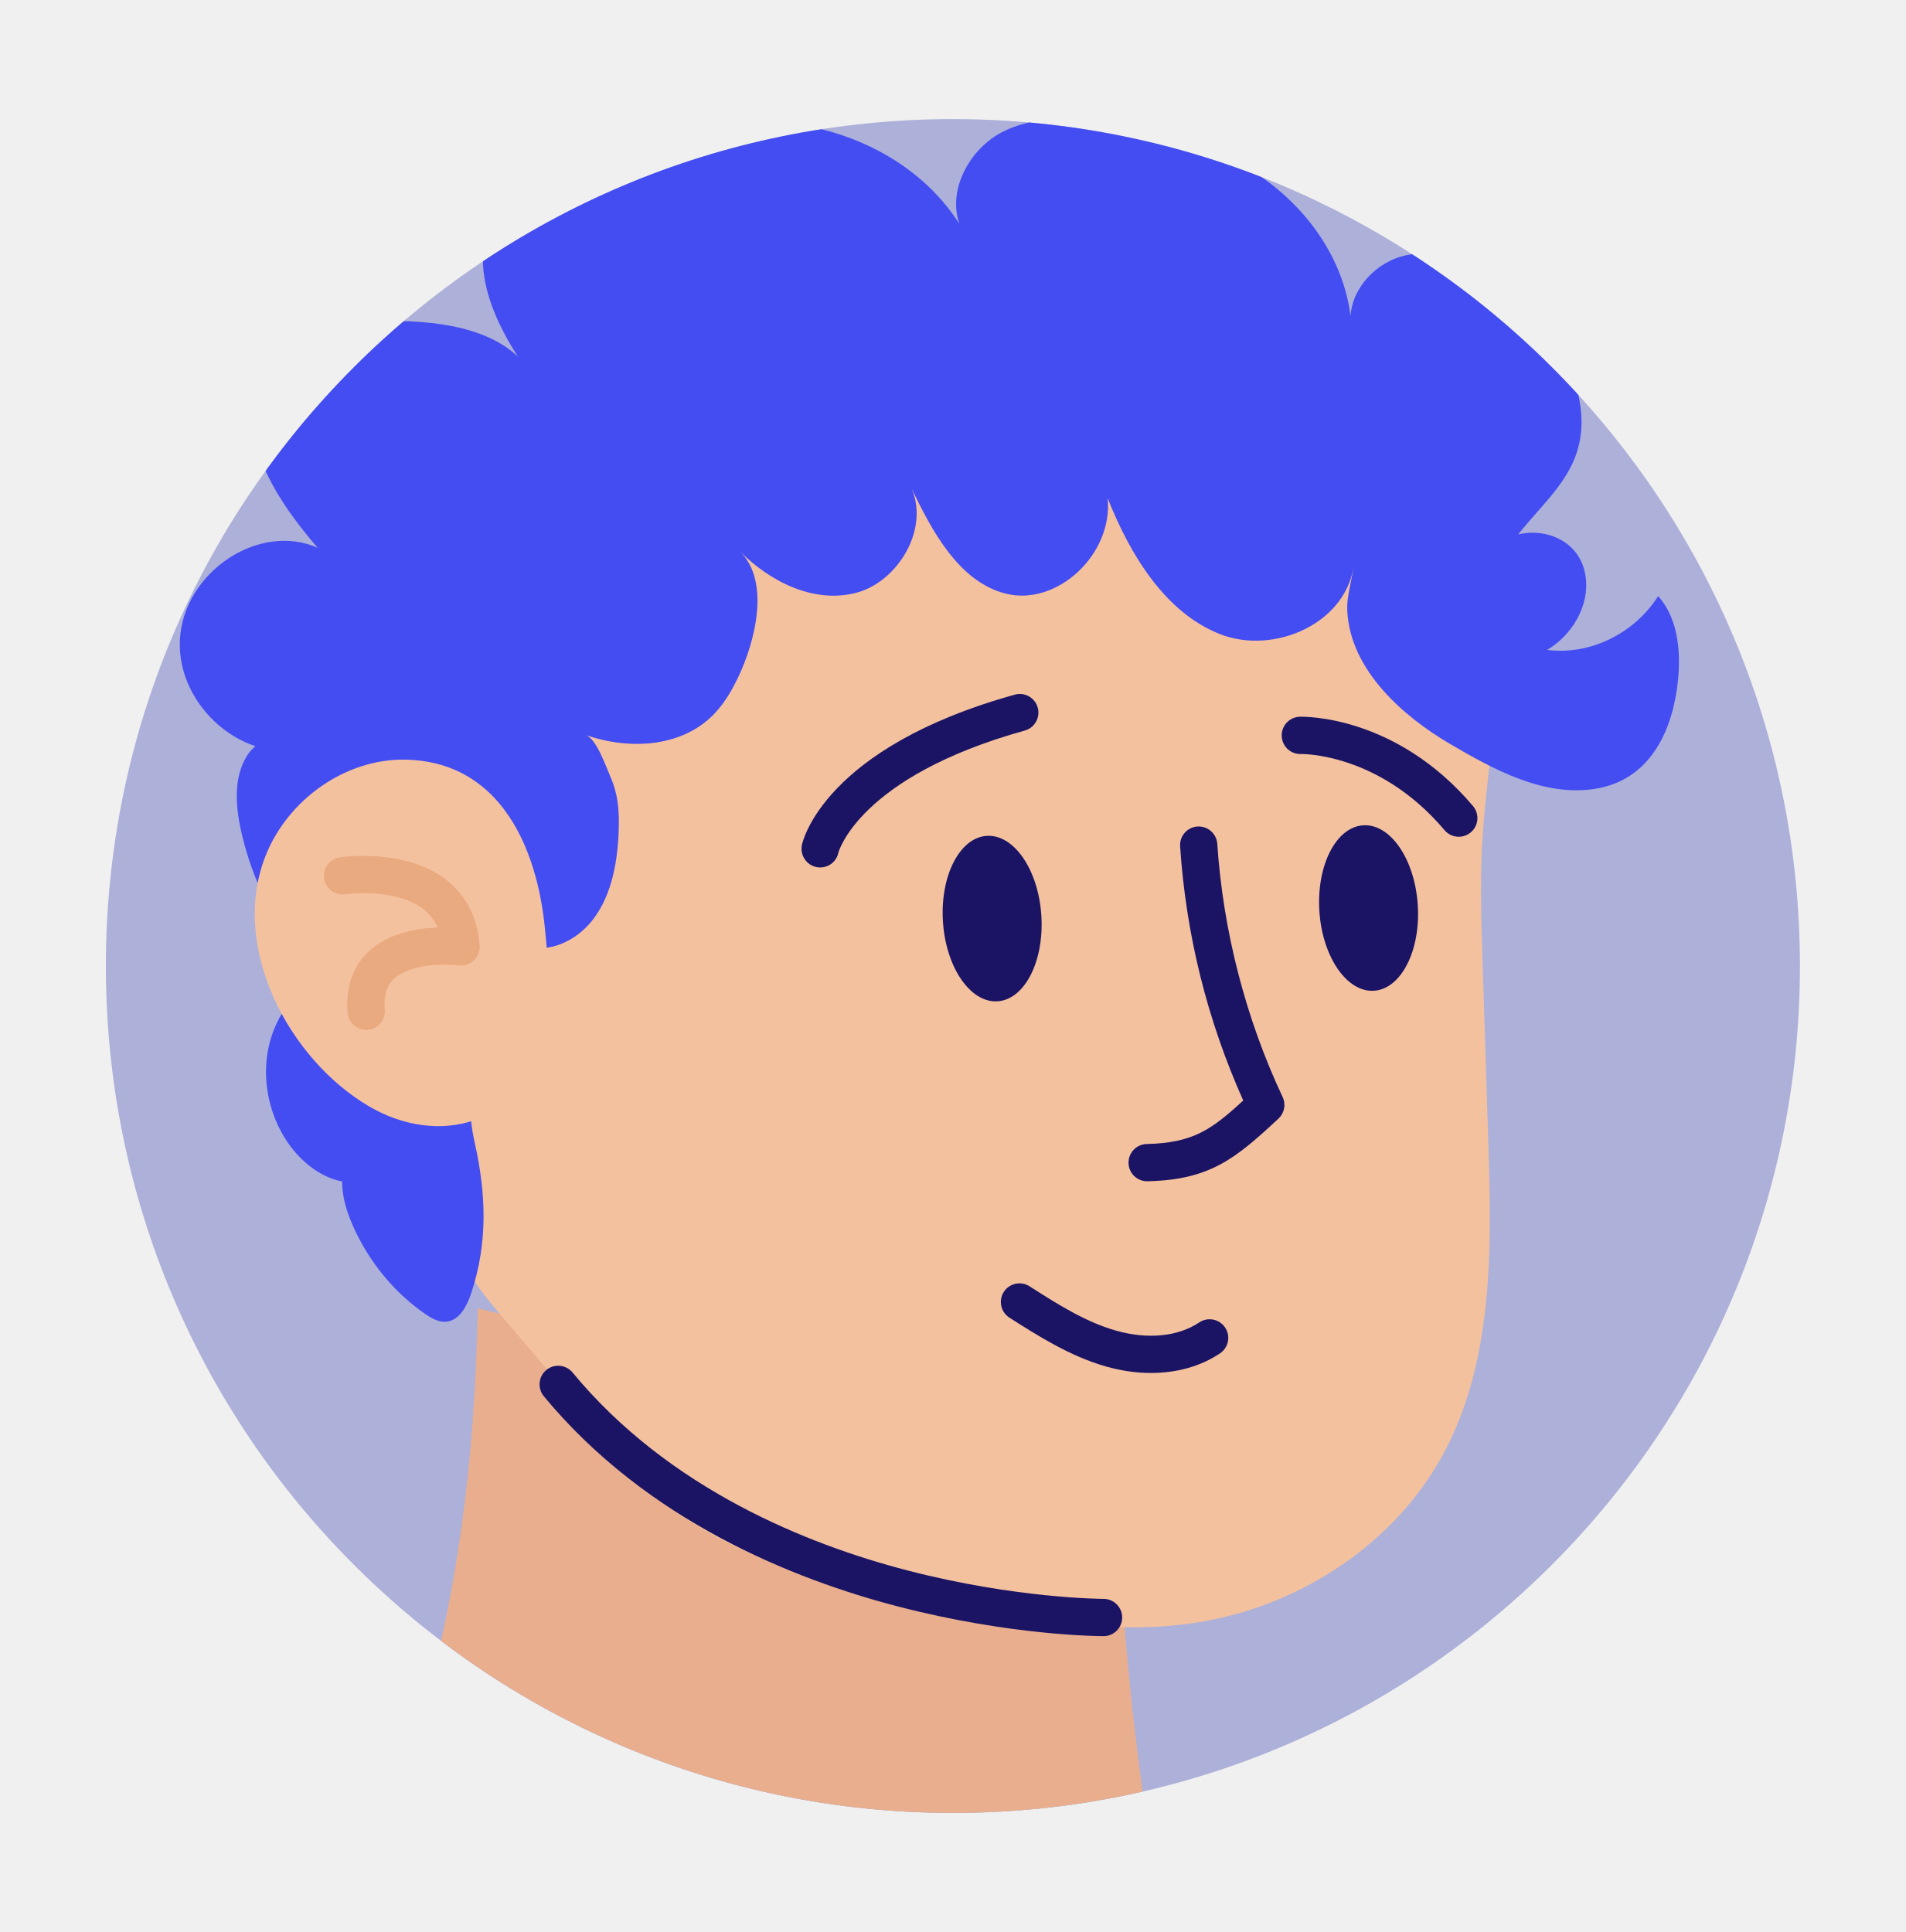
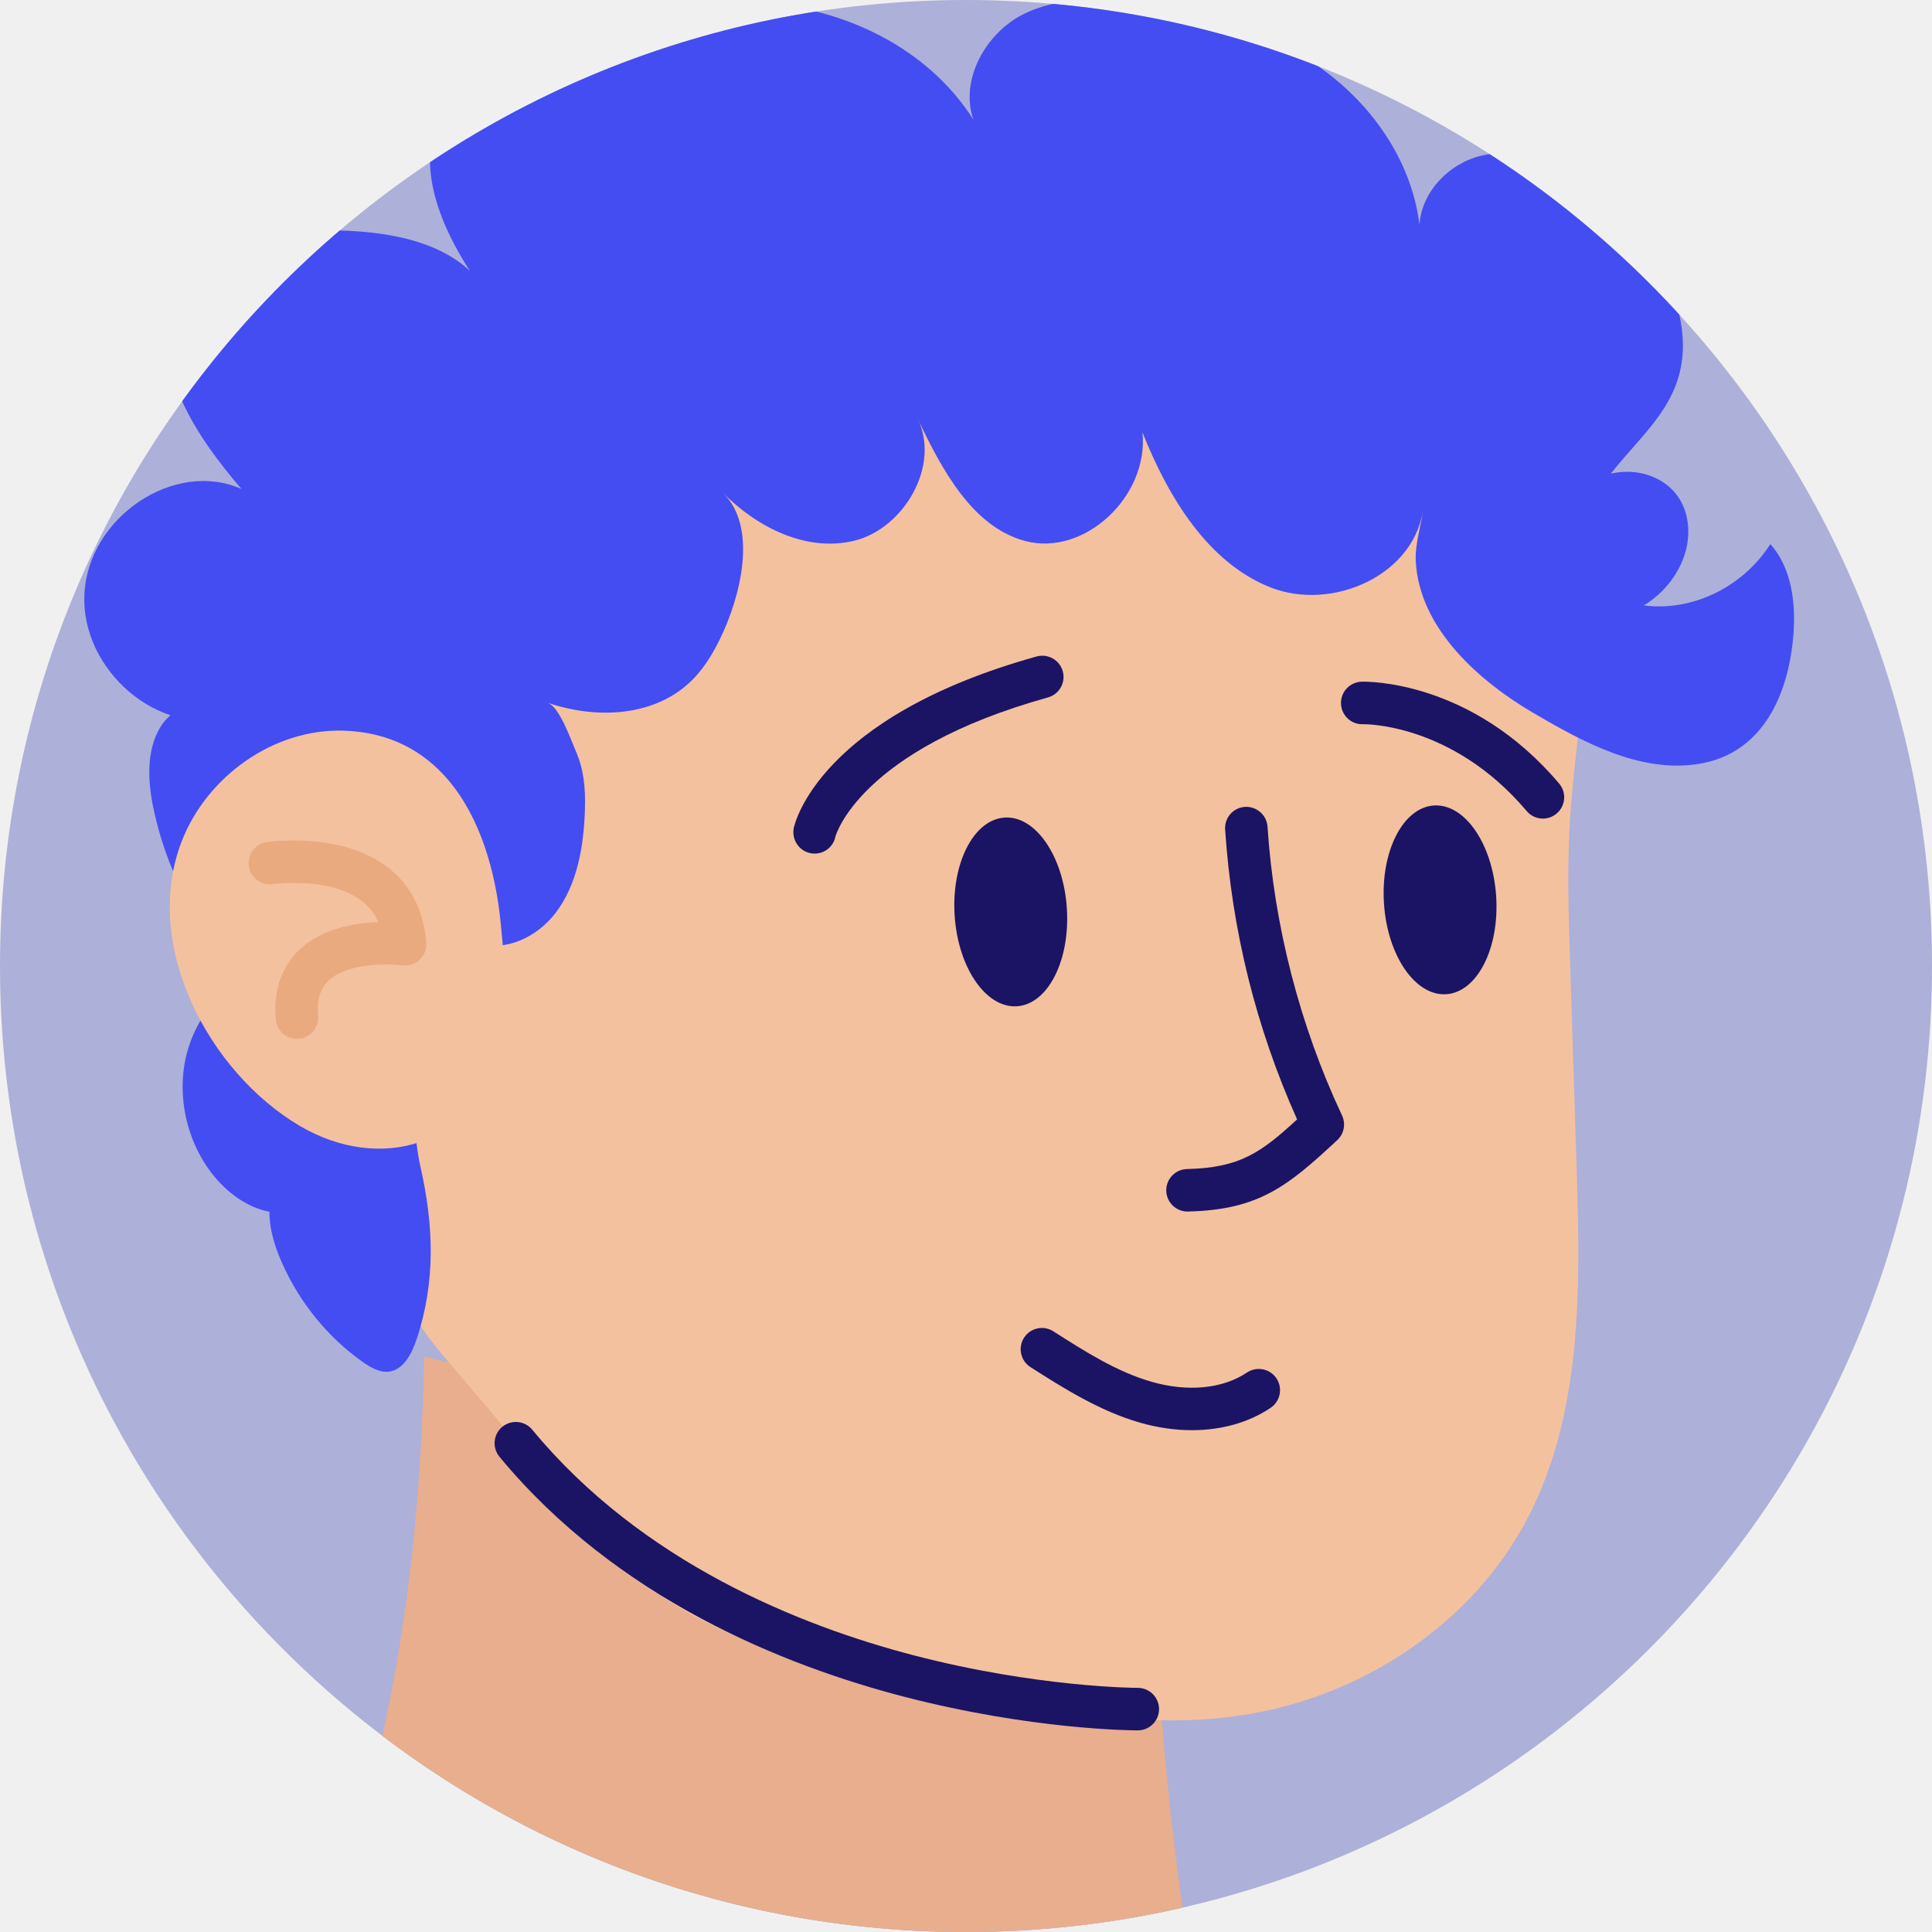
- <svg xmlns="http://www.w3.org/2000/svg" width="72" height="73" viewBox="0 0 72 73" fill="none">
-   <g clip-path="url(#clip0_51487_16429)">
-     <path d="M68 4.5H4V68.5H68V4.5Z" fill="#ADB0D9" />
-     <path d="M43.284 68.5H14.802C14.903 68.199 15.007 67.9 15.108 67.6C17.14 61.578 17.933 55.747 18.049 49.434C25.261 51.27 32.834 50.483 40.275 50.406C43.044 50.378 42.113 52.545 42.149 54.561C42.193 57.081 42.323 59.6 42.541 62.112C42.725 64.248 42.973 66.379 43.284 68.5Z" fill="#ADB0D9" />
-     <path d="M43.284 68.5H14.802C14.903 68.199 15.007 67.9 15.108 67.6C17.14 61.578 17.933 55.747 18.049 49.434C25.261 51.27 32.834 50.483 40.275 50.406C43.044 50.378 42.113 52.545 42.149 54.561C42.193 57.081 42.323 59.6 42.541 62.112C42.725 64.248 42.973 66.379 43.284 68.5Z" fill="#E8AE8E" />
-     <path d="M23.085 54.589C23.131 54.644 23.178 54.699 23.224 54.753C23.818 55.452 24.416 56.154 25.115 56.75C28.759 59.85 34.431 60.206 38.92 61.081C41.646 61.612 44.375 61.703 47.062 60.88C50.159 59.93 52.938 57.836 54.495 54.995C56.432 51.454 56.355 47.197 56.227 43.162C56.154 40.873 56.081 38.584 56.008 36.294C55.962 34.858 55.917 33.42 55.99 31.985C56.169 28.449 57.093 24.821 56.33 21.296C55.697 18.37 53.249 15.316 50.518 14.076C46.207 12.119 41.042 11.603 36.377 12.13C33.002 12.511 29.568 12.916 26.465 14.295C23.677 15.534 20.064 17.114 18.575 19.881C16.687 23.388 15.613 27.443 15.156 31.383C14.779 34.639 14.847 37.948 15.363 41.186C15.85 44.249 16.666 47.036 18.691 49.418C20.154 51.142 21.619 52.865 23.085 54.589Z" fill="#F4C19F" />
-     <path d="M43.339 44.634C42.957 44.634 42.643 44.33 42.635 43.947C42.626 43.558 42.933 43.235 43.322 43.226C45.077 43.185 45.777 42.677 46.968 41.582C45.607 38.539 44.805 35.311 44.584 31.978C44.558 31.59 44.851 31.255 45.239 31.229C45.625 31.205 45.962 31.497 45.988 31.884C46.206 35.166 47.059 38.475 48.457 41.452C48.588 41.729 48.524 42.058 48.3 42.266C46.669 43.785 45.709 44.579 43.354 44.633C43.35 44.634 43.345 44.634 43.339 44.634Z" fill="#1B1464" />
-     <path d="M37.688 37.834C38.714 37.767 39.454 36.313 39.341 34.587C39.228 32.86 38.304 31.516 37.277 31.583C36.251 31.65 35.511 33.104 35.624 34.831C35.737 36.557 36.661 37.901 37.688 37.834Z" fill="#1B1464" />
-     <path d="M51.909 37.435C52.935 37.367 53.676 35.913 53.562 34.187C53.449 32.461 52.525 31.116 51.499 31.184C50.472 31.251 49.732 32.705 49.845 34.431C49.959 36.157 50.883 37.502 51.909 37.435Z" fill="#1B1464" />
-     <path d="M55.11 31.617C54.911 31.617 54.711 31.532 54.573 31.367C52.092 28.433 49.176 28.491 49.148 28.49C48.755 28.504 48.435 28.197 48.422 27.807C48.41 27.418 48.715 27.095 49.105 27.082C49.25 27.078 52.733 27.009 55.649 30.457C55.9 30.754 55.863 31.198 55.566 31.449C55.431 31.562 55.27 31.617 55.11 31.617Z" fill="#1B1464" />
-     <path d="M30.988 32.776C30.939 32.776 30.89 32.771 30.84 32.761C30.46 32.682 30.217 32.303 30.296 31.923C30.327 31.774 31.142 28.25 38.339 26.247C38.714 26.143 39.101 26.362 39.205 26.736C39.309 27.111 39.09 27.499 38.716 27.603C32.447 29.349 31.68 32.193 31.672 32.221C31.602 32.554 31.313 32.776 30.988 32.776Z" fill="#1B1464" />
-     <path d="M43.484 51.877C42.927 51.877 42.349 51.795 41.768 51.628C40.415 51.24 39.204 50.469 38.136 49.788C37.809 49.579 37.713 49.143 37.921 48.816C38.13 48.489 38.565 48.392 38.893 48.601C39.927 49.262 40.997 49.945 42.153 50.275C43.352 50.618 44.502 50.506 45.307 49.967C45.63 49.751 46.067 49.838 46.284 50.16C46.5 50.483 46.413 50.92 46.09 51.137C45.361 51.626 44.457 51.877 43.484 51.877Z" fill="#1B1464" />
-     <path d="M17.934 43.174C17.446 41.021 17.985 38.586 18.091 36.392C18.105 36.115 18.13 35.809 18.314 35.613C18.688 35.215 19.299 35.571 19.803 35.737C20.737 36.044 21.785 35.55 22.404 34.742C23.133 33.79 23.345 32.502 23.377 31.272C23.395 30.576 23.338 29.982 23.066 29.359C22.9 28.984 22.538 27.916 22.136 27.777C23.784 28.345 25.783 28.25 27.008 26.947C27.374 26.558 27.651 26.083 27.886 25.593C28.512 24.288 29.128 21.969 27.946 20.825C29.087 21.973 30.716 22.803 32.311 22.408C33.938 22.005 35.173 19.923 34.39 18.351C35.203 20.067 36.219 21.964 37.97 22.424C39.918 22.936 42.054 20.954 41.847 18.827C42.705 20.983 44.019 23.136 46.077 23.955C48.134 24.774 50.954 23.543 51.165 21.212C51.109 21.823 50.868 22.478 50.899 23.086C51.014 25.351 53.056 27.095 54.767 28.101C56.406 29.063 58.33 30.129 60.296 29.8C62.156 29.491 63.077 27.924 63.351 26.046C63.53 24.816 63.451 23.425 62.644 22.524C61.738 23.95 60.054 24.765 58.45 24.556C59.373 24.012 60.06 22.905 59.905 21.794C59.721 20.459 58.429 19.936 57.359 20.192C58.424 18.827 59.825 17.812 59.745 15.787C59.657 13.541 57.847 11.251 56.072 10.242C55.146 9.716 54.062 9.411 53.041 9.663C52.019 9.916 51.101 10.827 51.021 11.942C50.753 9.753 49.357 7.847 47.613 6.658C45.87 5.469 43.807 4.919 41.754 4.632C40.44 4.447 39.044 4.377 37.853 4.995C36.663 5.614 35.789 7.13 36.242 8.456C34.71 6.059 31.954 4.78 29.238 4.6C26.521 4.419 23.828 5.213 21.289 6.257C20.323 6.655 19.316 7.135 18.735 8.049C17.48 10.026 18.856 12.656 20.291 14.486C19.436 12.607 17.133 12.175 15.174 12.133C13.133 12.089 10.685 12.482 9.83 14.458C8.902 16.601 10.505 18.959 11.999 20.698C9.791 19.712 6.929 21.621 6.797 24.17C6.665 26.718 9.312 28.953 11.61 28.23C11.053 27.476 9.812 27.77 9.32 28.574C8.827 29.377 8.896 30.429 9.101 31.363C9.432 32.883 10.076 34.324 10.972 35.558C11.662 36.508 13.185 37.269 13.748 36.229C12.12 36.387 10.644 37.692 10.196 39.368C9.748 41.044 10.359 42.983 11.665 44.032C12.244 44.497 12.993 44.798 13.698 44.616C14.404 44.435 14.987 43.649 14.809 42.899C14.102 42.583 13.258 43.184 13.023 43.962C12.787 44.741 13.011 45.594 13.34 46.333C13.933 47.665 14.875 48.817 16.031 49.626C16.293 49.809 16.593 49.982 16.902 49.935C17.375 49.863 17.646 49.332 17.805 48.853C18.437 46.951 18.365 45.096 17.934 43.174Z" fill="#444DF2" />
-     <path d="M18.858 30.35C18.04 29.383 16.897 28.739 15.337 28.703C13.044 28.651 10.849 30.231 10.02 32.37C8.685 35.814 10.917 40.017 13.926 41.794C16.599 43.371 19.736 42.452 20.516 39.333C20.861 37.949 20.726 36.498 20.586 35.078C20.42 33.368 19.908 31.591 18.858 30.35Z" fill="#F4C19F" />
-     <path d="M13.834 38.915C13.473 38.915 13.166 38.639 13.134 38.273C13.03 37.08 13.498 36.363 13.907 35.971C14.653 35.258 15.743 35.073 16.532 35.043C16.413 34.773 16.239 34.548 16.008 34.364C14.955 33.527 13.063 33.785 13.044 33.788C12.66 33.848 12.301 33.582 12.243 33.198C12.184 32.814 12.449 32.454 12.833 32.396C12.934 32.381 15.338 32.034 16.883 33.262C17.623 33.85 18.04 34.68 18.121 35.726C18.137 35.937 18.057 36.145 17.903 36.291C17.748 36.437 17.537 36.505 17.326 36.478C16.857 36.418 15.502 36.392 14.877 36.992C14.603 37.255 14.492 37.634 14.537 38.151C14.57 38.539 14.283 38.88 13.897 38.914C13.875 38.914 13.855 38.915 13.834 38.915Z" fill="#EAAA7F" />
-     <path d="M41.688 61.821C41.49 61.821 38.185 61.803 33.949 60.706C29.981 59.678 24.434 57.464 20.545 52.756C20.298 52.456 20.34 52.012 20.64 51.765C20.939 51.518 21.384 51.56 21.631 51.86C25.271 56.267 30.511 58.356 34.265 59.334C38.37 60.403 41.65 60.413 41.691 60.413C42.08 60.413 42.395 60.728 42.395 61.116C42.395 61.505 42.081 61.82 41.692 61.821C41.692 61.821 41.691 61.821 41.688 61.821Z" fill="#1B1464" />
+ <svg xmlns="http://www.w3.org/2000/svg" width="64" height="64" viewBox="0 0 64 64" fill="none">
+   <g clip-path="url(#clip0_56249_16293)">
+     <path d="M64 0H0V64H64V0Z" fill="#ADB0D9" />
+     <path d="M39.285 64H10.802C10.903 63.699 11.007 63.4 11.108 63.1C13.141 57.078 13.933 51.247 14.049 44.934C21.261 46.77 28.835 45.983 36.275 45.906C39.044 45.878 38.113 48.045 38.149 50.061C38.193 52.581 38.323 55.1 38.541 57.611C38.725 59.748 38.974 61.879 39.285 64Z" fill="#ADB0D9" />
+     <path d="M39.285 64H10.802C10.903 63.699 11.007 63.4 11.108 63.1C13.141 57.078 13.933 51.247 14.049 44.934C21.261 46.77 28.835 45.983 36.275 45.906C39.044 45.878 38.113 48.045 38.149 50.061C38.193 52.581 38.323 55.1 38.541 57.611C38.725 59.748 38.974 61.879 39.285 64Z" fill="#E8AE8E" />
+     <path d="M19.085 50.089C19.131 50.144 19.178 50.199 19.224 50.253C19.818 50.952 20.416 51.654 21.115 52.249C24.759 55.35 30.431 55.706 34.92 56.581C37.646 57.112 40.375 57.203 43.062 56.38C46.159 55.43 48.938 53.336 50.495 50.495C52.432 46.954 52.355 42.697 52.227 38.662C52.154 36.372 52.081 34.084 52.008 31.794C51.962 30.358 51.917 28.92 51.99 27.485C52.169 23.949 53.093 20.321 52.33 16.796C51.697 13.87 49.249 10.816 46.518 9.576C42.207 7.618 37.042 7.103 32.377 7.63C29.002 8.011 25.568 8.416 22.465 9.794C19.677 11.034 16.064 12.614 14.575 15.38C12.687 18.888 11.613 22.943 11.156 26.883C10.779 30.139 10.847 33.448 11.363 36.686C11.85 39.749 12.665 42.536 14.691 44.918C16.154 46.642 17.619 48.365 19.085 50.089Z" fill="#F4C19F" />
+     <path d="M39.338 40.134C38.957 40.134 38.643 39.83 38.634 39.447C38.625 39.058 38.932 38.735 39.322 38.726C41.077 38.685 41.777 38.177 42.968 37.082C41.606 34.039 40.805 30.811 40.584 27.478C40.558 27.09 40.851 26.755 41.239 26.729C41.624 26.705 41.962 26.997 41.988 27.384C42.205 30.666 43.059 33.975 44.457 36.952C44.587 37.229 44.523 37.558 44.3 37.766C42.669 39.285 41.709 40.079 39.354 40.133C39.35 40.134 39.345 40.134 39.338 40.134Z" fill="#1B1464" />
+     <path d="M33.688 33.334C34.714 33.267 35.454 31.813 35.341 30.087C35.228 28.36 34.304 27.016 33.277 27.083C32.251 27.151 31.511 28.604 31.624 30.331C31.737 32.057 32.661 33.402 33.688 33.334Z" fill="#1B1464" />
+     <path d="M47.909 32.935C48.936 32.867 49.676 31.413 49.562 29.687C49.449 27.961 48.525 26.616 47.499 26.683C46.472 26.751 45.732 28.205 45.846 29.931C45.959 31.657 46.883 33.002 47.909 32.935Z" fill="#1B1464" />
+     <path d="M51.11 27.117C50.911 27.117 50.711 27.032 50.573 26.867C48.092 23.933 45.176 23.991 45.148 23.99C44.755 24.004 44.435 23.697 44.422 23.307C44.41 22.918 44.715 22.595 45.105 22.582C45.25 22.578 48.733 22.509 51.649 25.957C51.9 26.254 51.863 26.698 51.566 26.949C51.431 27.062 51.27 27.117 51.11 27.117Z" fill="#1B1464" />
+     <path d="M26.988 28.276C26.939 28.276 26.89 28.271 26.84 28.261C26.46 28.182 26.217 27.803 26.296 27.423C26.327 27.274 27.142 23.75 34.339 21.747C34.714 21.643 35.101 21.862 35.205 22.236C35.309 22.611 35.09 22.999 34.716 23.103C28.447 24.849 27.68 27.693 27.672 27.721C27.602 28.054 27.313 28.276 26.988 28.276Z" fill="#1B1464" />
+     <path d="M39.484 47.377C38.927 47.377 38.349 47.295 37.768 47.128C36.415 46.74 35.204 45.968 34.136 45.288C33.809 45.079 33.713 44.642 33.921 44.316C34.13 43.988 34.565 43.892 34.893 44.101C35.927 44.761 36.997 45.445 38.153 45.775C39.352 46.118 40.502 46.006 41.307 45.467C41.63 45.251 42.067 45.337 42.284 45.66C42.5 45.983 42.413 46.42 42.09 46.637C41.361 47.126 40.457 47.377 39.484 47.377Z" fill="#1B1464" />
+     <path d="M13.934 38.674C13.446 36.521 13.985 34.087 14.091 31.893C14.105 31.615 14.13 31.309 14.314 31.113C14.688 30.715 15.299 31.071 15.803 31.237C16.737 31.544 17.785 31.05 18.404 30.243C19.133 29.29 19.345 28.003 19.377 26.773C19.395 26.076 19.338 25.482 19.066 24.859C18.9 24.484 18.538 23.416 18.136 23.277C19.784 23.845 21.783 23.75 23.008 22.447C23.374 22.058 23.651 21.583 23.886 21.093C24.512 19.788 25.128 17.47 23.946 16.325C25.087 17.473 26.716 18.303 28.311 17.909C29.938 17.505 31.173 15.423 30.39 13.851C31.203 15.567 32.219 17.464 33.97 17.924C35.918 18.436 38.054 16.454 37.847 14.327C38.705 16.483 40.019 18.636 42.077 19.455C44.134 20.274 46.954 19.043 47.165 16.712C47.109 17.324 46.868 17.978 46.899 18.586C47.014 20.851 49.056 22.595 50.767 23.601C52.406 24.563 54.33 25.63 56.296 25.301C58.156 24.991 59.077 23.424 59.351 21.546C59.53 20.316 59.451 18.925 58.644 18.024C57.738 19.45 56.054 20.265 54.45 20.056C55.373 19.512 56.06 18.405 55.905 17.294C55.721 15.959 54.429 15.436 53.359 15.692C54.424 14.327 55.825 13.312 55.745 11.287C55.657 9.041 53.847 6.751 52.072 5.742C51.146 5.216 50.062 4.911 49.041 5.164C48.019 5.416 47.101 6.327 47.021 7.442C46.753 5.253 45.357 3.347 43.613 2.158C41.87 0.969 39.807 0.419 37.754 0.132C36.44 -0.052 35.044 -0.123 33.853 0.495C32.663 1.114 31.789 2.63 32.242 3.957C30.71 1.559 27.954 0.28 25.238 0.1C22.521 -0.081 19.828 0.713 17.289 1.758C16.323 2.156 15.316 2.636 14.735 3.55C13.48 5.526 14.856 8.156 16.291 9.987C15.435 8.108 13.133 7.675 11.174 7.633C9.133 7.589 6.685 7.982 5.83 9.958C4.902 12.101 6.505 14.459 7.999 16.198C5.791 15.212 2.929 17.121 2.797 19.67C2.665 22.218 5.312 24.453 7.61 23.73C7.053 22.976 5.812 23.27 5.32 24.074C4.827 24.877 4.896 25.929 5.101 26.863C5.432 28.383 6.076 29.824 6.972 31.058C7.662 32.008 9.185 32.769 9.748 31.729C8.12 31.887 6.644 33.192 6.196 34.869C5.748 36.544 6.359 38.483 7.665 39.532C8.244 39.998 8.993 40.298 9.698 40.117C10.404 39.935 10.987 39.149 10.809 38.399C10.102 38.083 9.258 38.684 9.023 39.462C8.787 40.241 9.011 41.094 9.34 41.833C9.933 43.166 10.875 44.318 12.031 45.127C12.293 45.309 12.593 45.482 12.902 45.435C13.375 45.363 13.646 44.832 13.805 44.353C14.437 42.451 14.365 40.597 13.934 38.674Z" fill="#444DF2" />
+     <path d="M14.858 25.849C14.04 24.883 12.897 24.239 11.337 24.203C9.044 24.151 6.849 25.73 6.02 27.869C4.685 31.314 6.917 35.517 9.926 37.294C12.599 38.871 15.736 37.952 16.516 34.833C16.861 33.449 16.726 31.997 16.586 30.578C16.42 28.868 15.908 27.091 14.858 25.849Z" fill="#F4C19F" />
+     <path d="M9.834 34.415C9.473 34.415 9.166 34.139 9.134 33.773C9.03 32.58 9.498 31.863 9.907 31.471C10.653 30.758 11.743 30.573 12.533 30.543C12.414 30.273 12.239 30.048 12.008 29.864C10.956 29.026 9.064 29.285 9.045 29.288C8.661 29.348 8.301 29.081 8.243 28.698C8.184 28.314 8.449 27.954 8.833 27.896C8.934 27.881 11.338 27.534 12.883 28.762C13.623 29.35 14.04 30.18 14.121 31.226C14.138 31.437 14.057 31.645 13.903 31.791C13.749 31.937 13.537 32.005 13.326 31.978C12.858 31.918 11.502 31.892 10.877 32.492C10.604 32.755 10.492 33.134 10.537 33.651C10.57 34.039 10.284 34.38 9.897 34.414C9.875 34.414 9.855 34.415 9.834 34.415Z" fill="#EAAA7F" />
+     <path d="M37.688 57.321C37.49 57.321 34.185 57.303 29.95 56.206C25.982 55.178 20.434 52.964 16.545 48.256C16.298 47.956 16.34 47.512 16.64 47.265C16.94 47.018 17.384 47.06 17.631 47.36C21.271 51.767 26.511 53.856 30.266 54.834C34.371 55.903 37.65 55.913 37.691 55.913C38.08 55.913 38.395 56.228 38.395 56.616C38.395 57.005 38.081 57.32 37.692 57.321C37.692 57.321 37.691 57.321 37.688 57.321Z" fill="#1B1464" />
  </g>
  <defs>
-     <clipPath id="clip0_51487_16429">
-       <rect x="4" y="4.5" width="64" height="64" rx="32" fill="white" />
+     <clipPath id="clip0_56249_16293">
+       <rect width="64" height="64" rx="32" fill="white" />
    </clipPath>
  </defs>
</svg>
